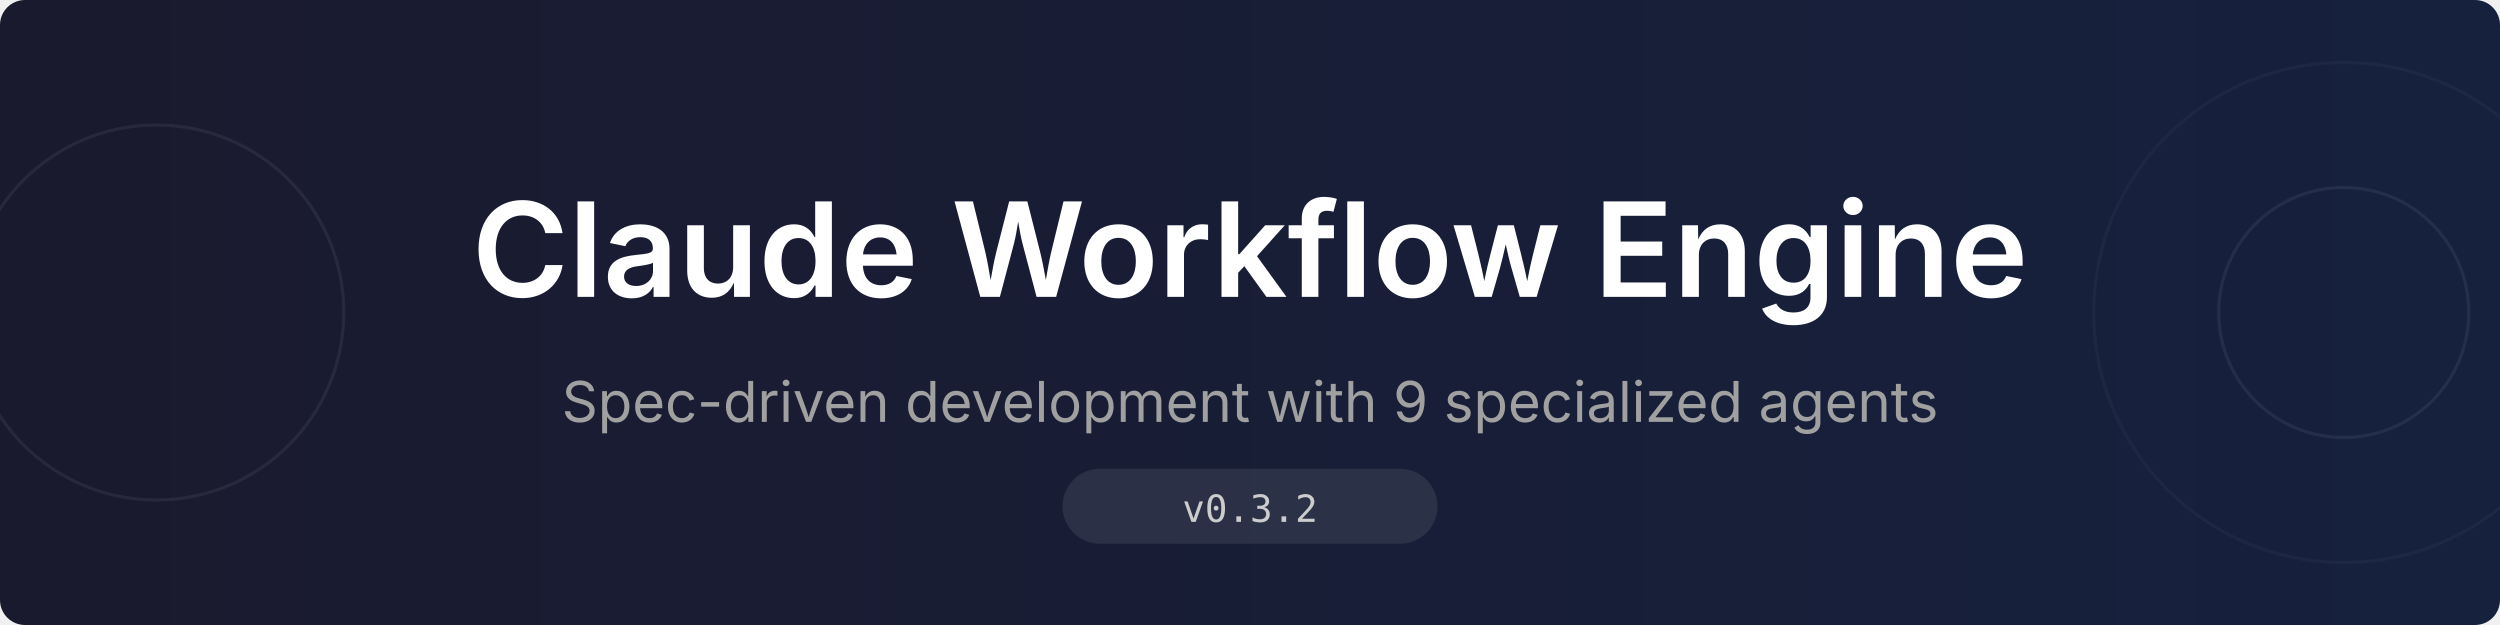
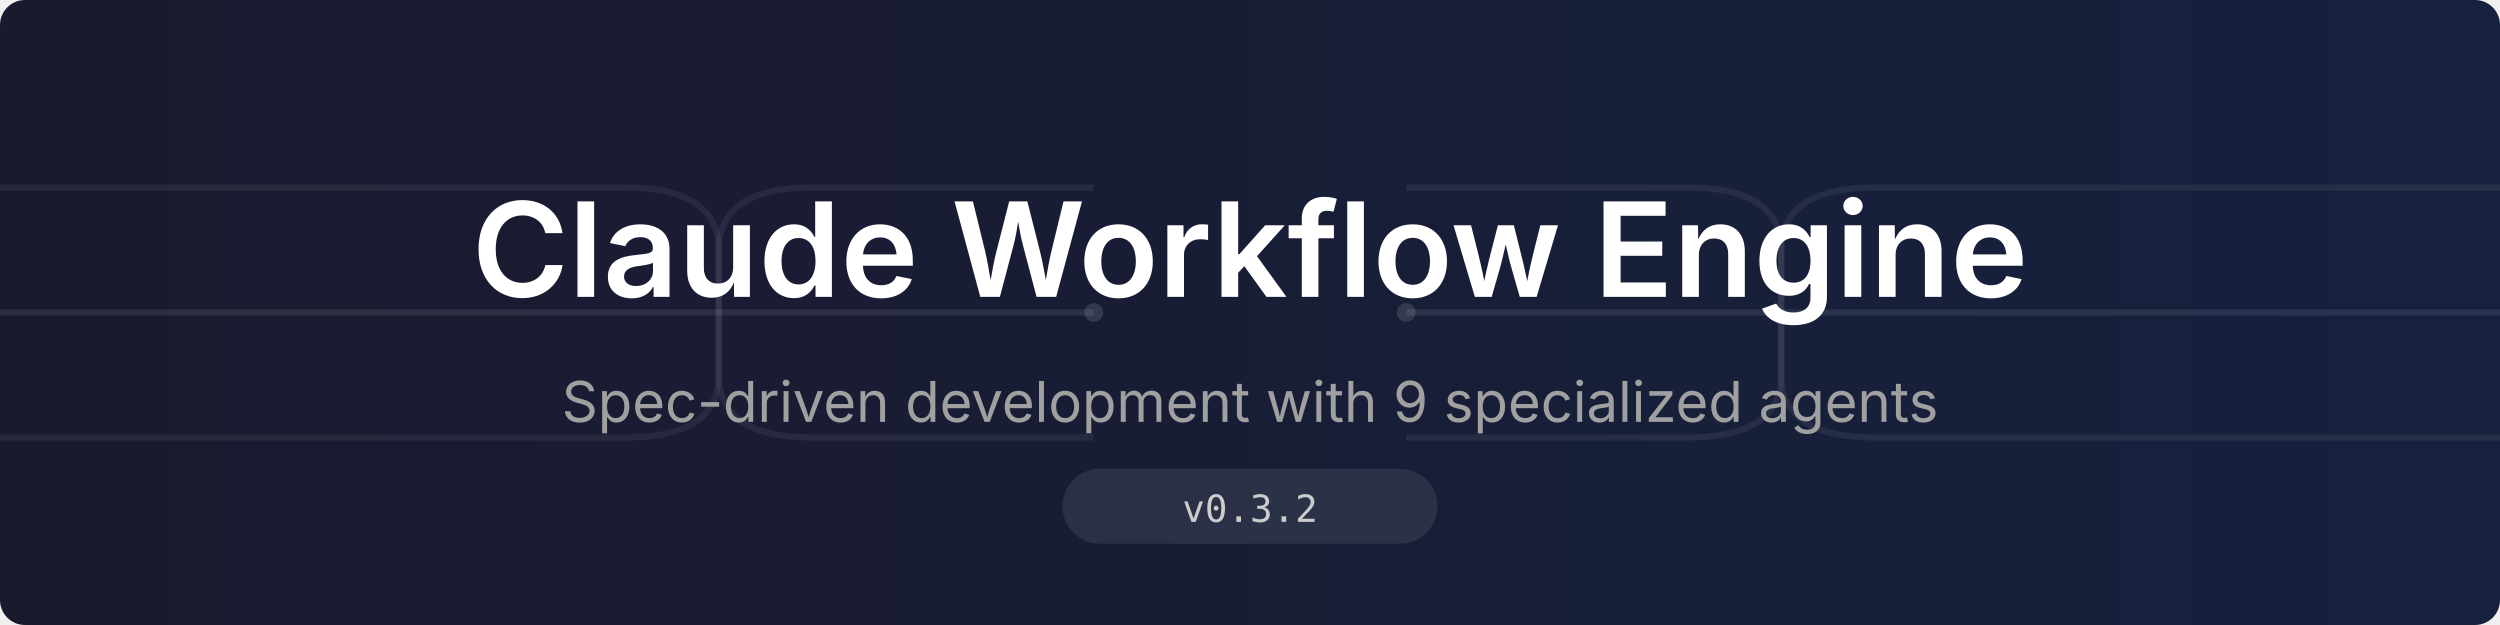
<svg xmlns="http://www.w3.org/2000/svg" width="800" height="200" viewBox="0 0 800 200">
  <defs>
    <linearGradient id="grad" x1="0%" y1="0%" x2="100%" y2="0%">
      <stop offset="0%" style="stop-color:#1a1a2e;stop-opacity:1" />
      <stop offset="100%" style="stop-color:#16213e;stop-opacity:1" />
    </linearGradient>
  </defs>
  <rect width="800" height="200" fill="url(#grad)" rx="8" />
-   <circle cx="50" cy="100" r="60" fill="none" stroke="#ffffff10" stroke-width="1" />
-   <circle cx="750" cy="100" r="80" fill="none" stroke="#ffffff08" stroke-width="1" />
-   <circle cx="750" cy="100" r="40" fill="none" stroke="#ffffff10" stroke-width="1" />
+   <path d="M0 60 H200 Q230 60 230 80 L230 120 Q230 140 260 140 H350" fill="none" stroke="#ffffff10" stroke-width="2" />
+   <path d="M0 100 H350" fill="none" stroke="#ffffff15" stroke-width="2" />
+   <path d="M0 140 H200 Q230 140 230 120 L230 80 Q230 60 260 60 H350" fill="none" stroke="#ffffff10" stroke-width="2" />
+   <path d="M450 60 H540 Q570 60 570 80 L570 120 Q570 140 600 140 H800" fill="none" stroke="#ffffff10" stroke-width="2" />
+   <path d="M450 100 H800" fill="none" stroke="#ffffff15" stroke-width="2" />
+   <path d="M450 140 H540 Q570 140 570 120 L570 80 Q570 60 600 60 H800" fill="none" stroke="#ffffff10" stroke-width="2" />
+   <circle cx="350" cy="100" r="3" fill="#ffffff20" />
+   <circle cx="450" cy="100" r="3" fill="#ffffff20" />
  <text x="400" y="95" font-family="system-ui, -apple-system, sans-serif" font-size="42" font-weight="600" fill="#ffffff" text-anchor="middle">Claude Workflow Engine</text>
  <text x="400" y="135" font-family="system-ui, -apple-system, sans-serif" font-size="18" fill="#a0a0a0" text-anchor="middle">Spec-driven development with 9 specialized agents</text>
  <rect x="340" y="150" width="120" height="24" rx="12" fill="#ffffff15" />
  <text x="400" y="167" font-family="ui-monospace, monospace" font-size="12" fill="#cccccc" text-anchor="middle">v0.3.2</text>
</svg>
